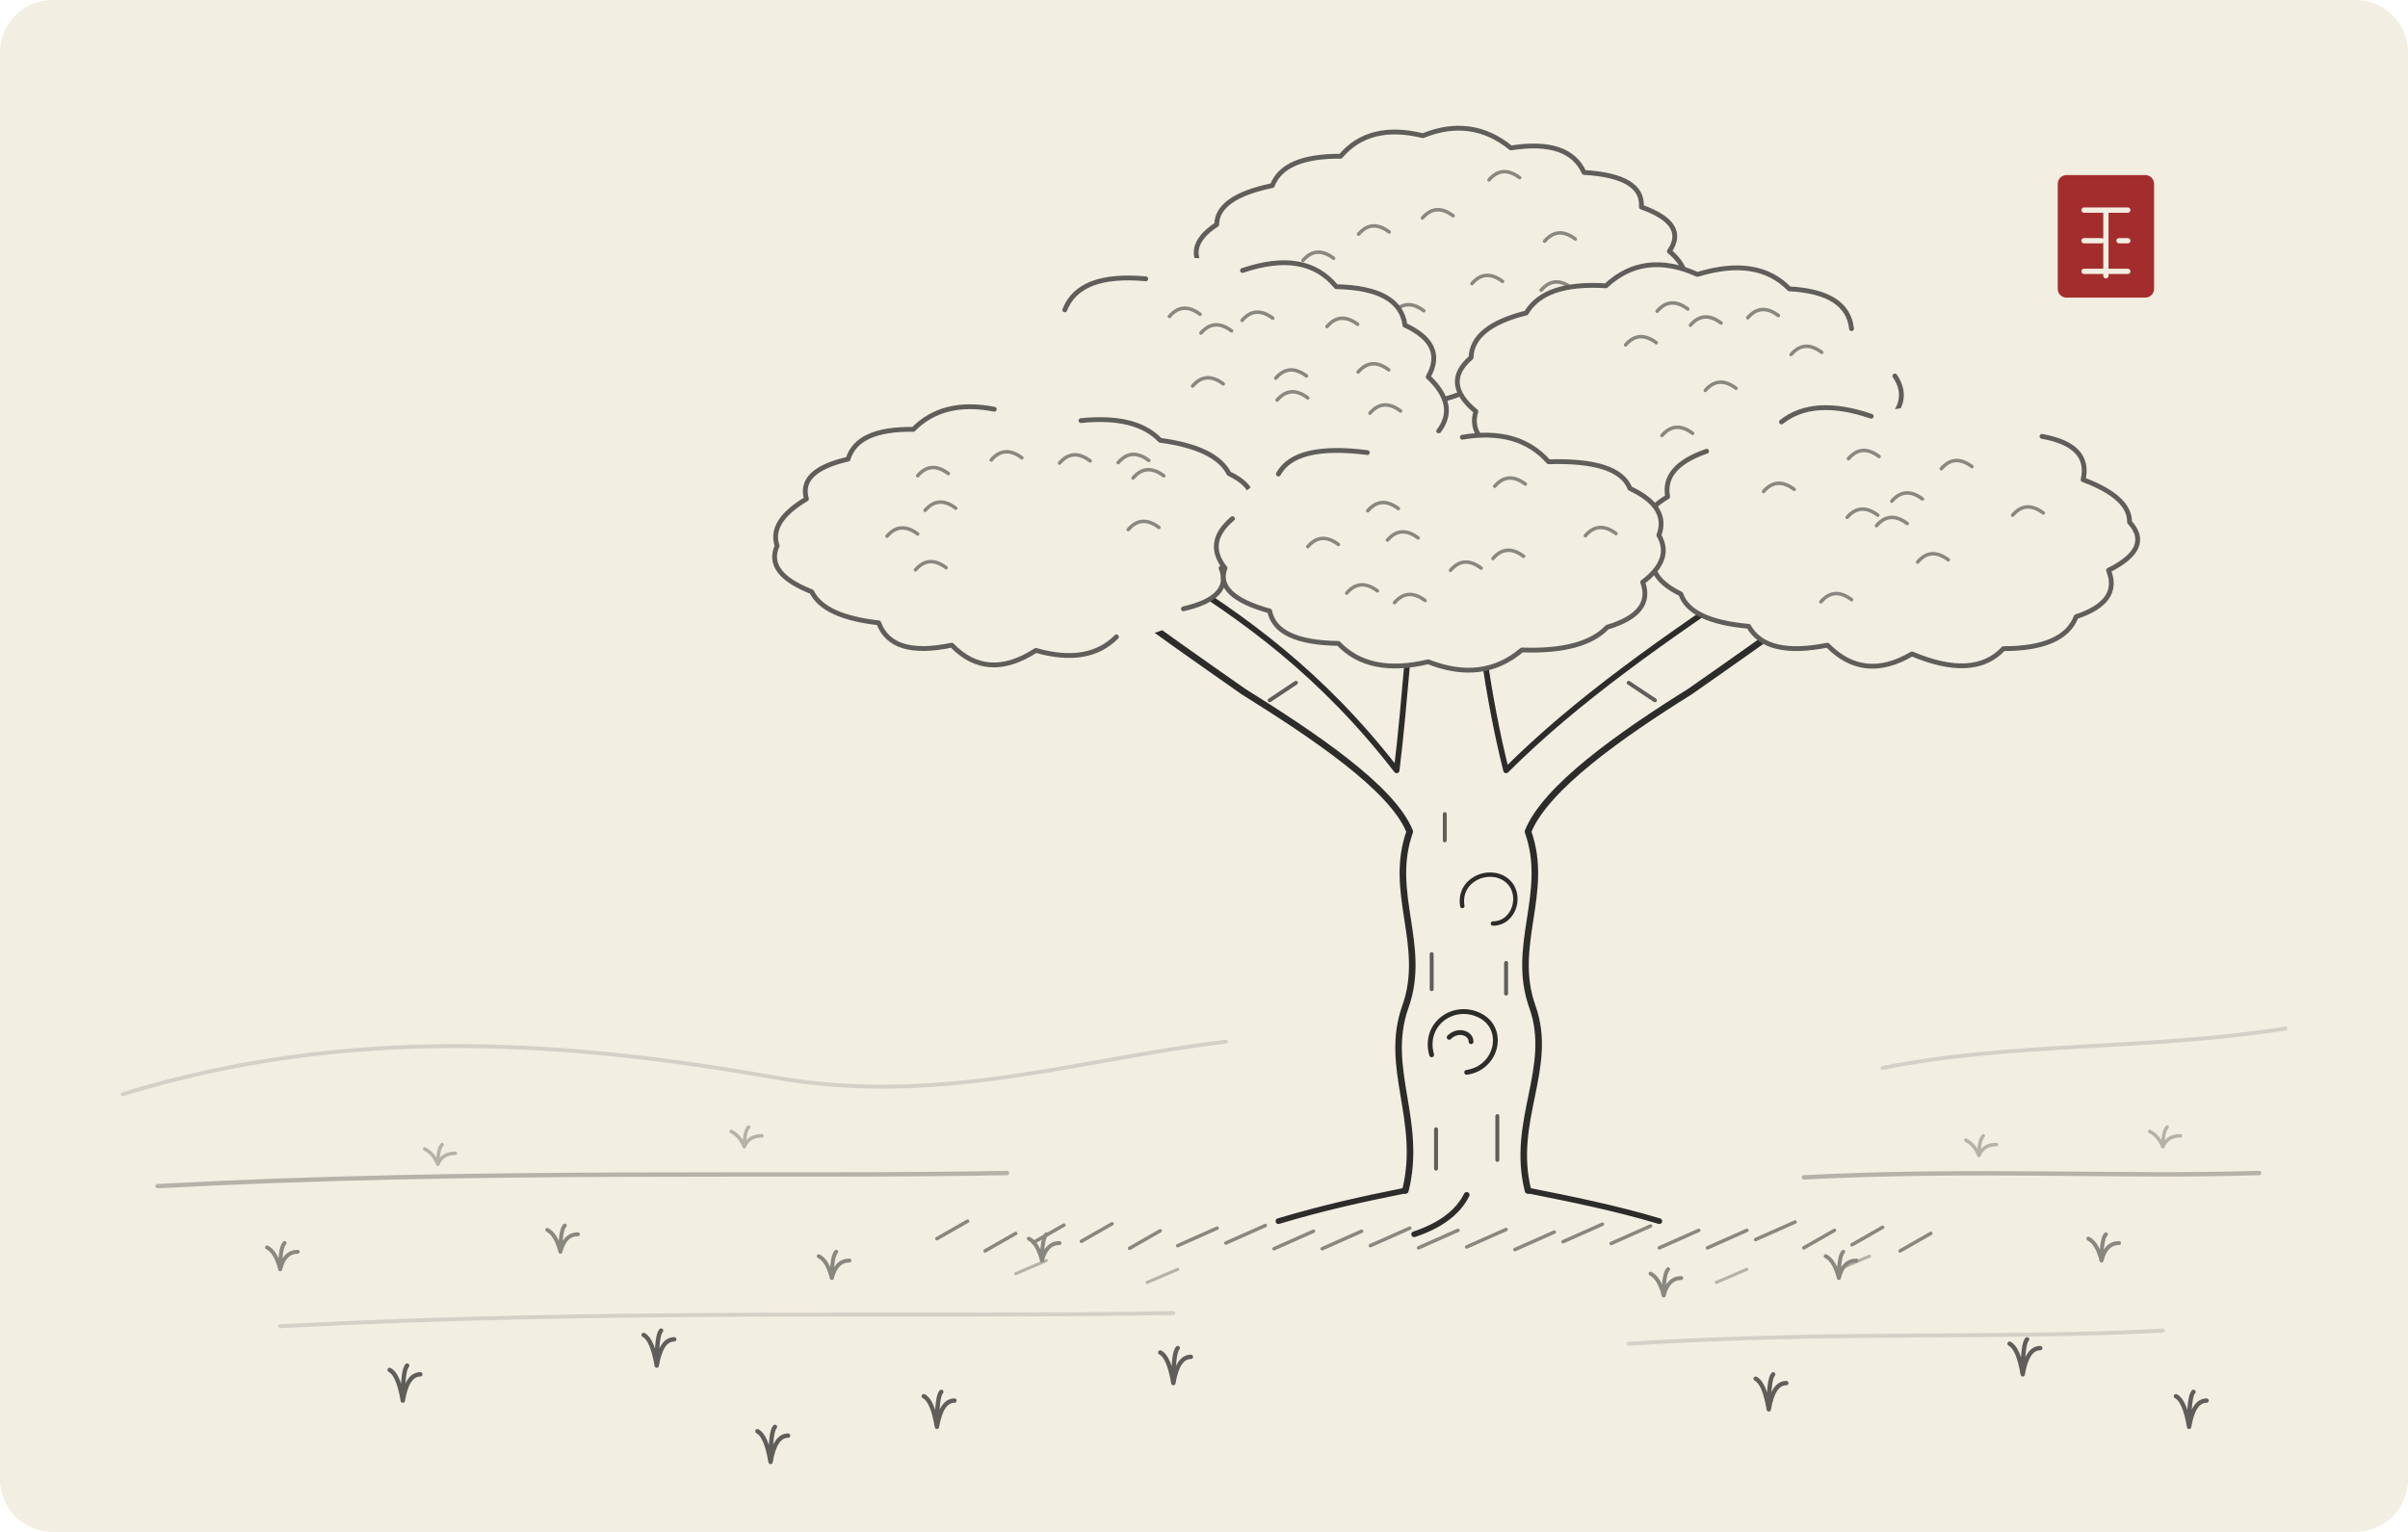
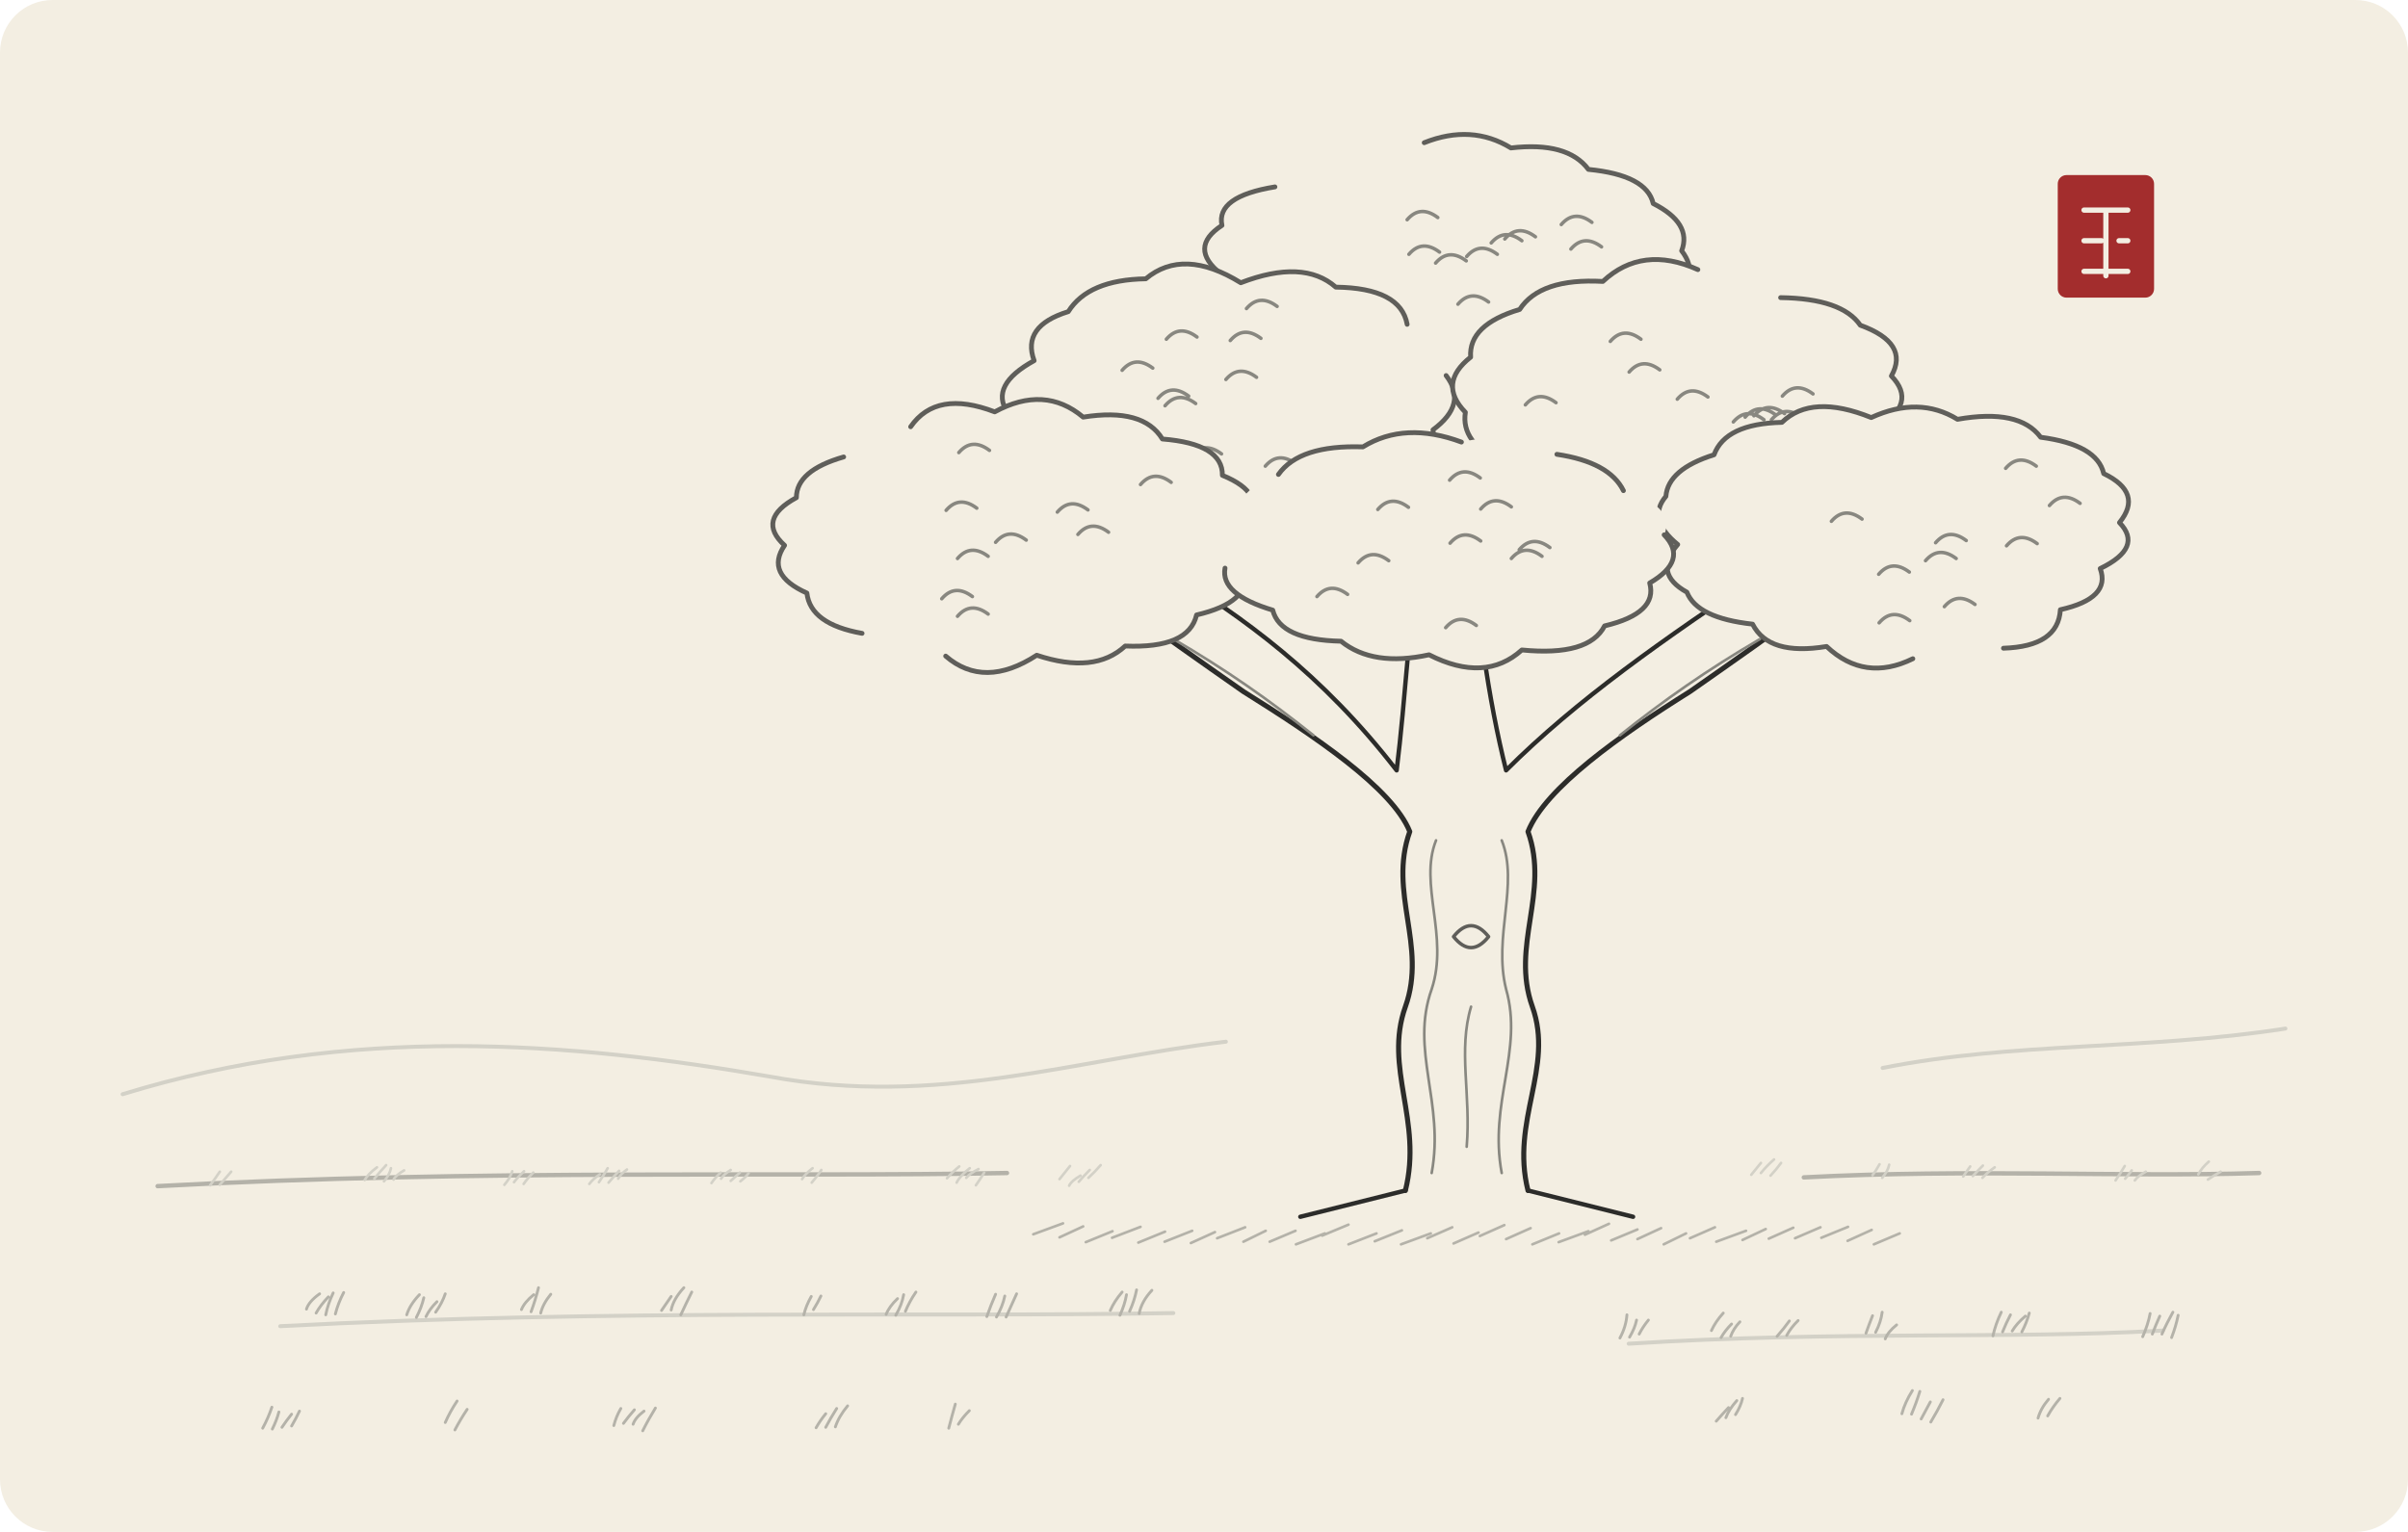
<svg xmlns="http://www.w3.org/2000/svg" width="100%" viewBox="0 0 550 350" role="img">
  <rect x="0" y="0" width="550" height="350" rx="12" fill="#F3EEE2" />
  <path d="M28 250 C80 234 130 238 176 246 C214 253 246 242 280 238" fill="none" stroke="#D3D1C7" stroke-width="0.9" stroke-linecap="round" stroke-linejoin="round" />
  <path d="M430 244 C460 238 490 240 522 235" fill="none" stroke="#D3D1C7" stroke-width="0.9" stroke-linecap="round" stroke-linejoin="round" />
  <path d="M36 271 C110 267 180 269 230 268" fill="none" stroke="#B4B2A9" stroke-width="1" stroke-linecap="round" stroke-linejoin="round" />
  <path d="M412 269 C450 267 485 269 516 268" fill="none" stroke="#B4B2A9" stroke-width="1" stroke-linecap="round" stroke-linejoin="round" />
  <path d="M64 303 C140 299 210 301 268 300 M372 307 C420 304 458 306 494 304" fill="none" stroke="#D3D1C7" stroke-width="0.9" stroke-linecap="round" stroke-linejoin="round" />
-   <path d="M214 283 l7 -4 M225 285.8 l7 -4 M236 283.9 l7 -4 M247 283.6 l7 -4 M258 285.2 l7 -4 M269 284.6 l9 -4 M280 284 l9 -4 M291 285.3 l9 -4 M302 285.3 l9 -4 M313 284.6 l9 -4 M324 285.1 l9 -4 M335 284.9 l9 -4 M346 285.5 l9 -4 M357 283.7 l9 -4 M368 284.1 l9 -4 M379 285.1 l9 -4 M390 285.1 l9 -4 M401 283.2 l9 -4 M412 285.1 l7 -4 M423 284.4 l7 -4 M434 285.8 l7 -4" fill="none" stroke="#888780" stroke-width="0.8" stroke-linecap="round" stroke-linejoin="round" />
-   <path d="M232 291 l7 -3 M262 293 l7 -3 M392 293 l7 -3 M420 290 l7 -3" fill="none" stroke="#B4B2A9" stroke-width="0.7" stroke-linecap="round" stroke-linejoin="round" />
-   <path d="M321 272 C325 256 316 244 321 230 C326 216 317 204 322 190 C318 180 300 168 284 158 C274 151 264 144 256 138" fill="none" stroke="#2C2C2A" stroke-width="1.5" stroke-linecap="round" stroke-linejoin="round" />
-   <path d="M349 272 C345 256 355 244 350 230 C345 216 354 204 349 190 C353 180 370 168 386 158 C396 151 406 144 414 138" fill="none" stroke="#2C2C2A" stroke-width="1.5" stroke-linecap="round" stroke-linejoin="round" />
-   <path d="M266 130 C284 141 302 154 319 176 C321 160 322 140 325 118" fill="none" stroke="#2C2C2A" stroke-width="1.3" stroke-linecap="round" stroke-linejoin="round" />
-   <path d="M336 118 C337 140 340 160 344 176 C360 160 380 146 404 130" fill="none" stroke="#2C2C2A" stroke-width="1.3" stroke-linecap="round" stroke-linejoin="round" />
-   <path d="M321 272 C311 274 302 276 292 279 M349 272 C359 274 369 276 379 279 M335 273 C333 277 329 280 323 282" fill="none" stroke="#2C2C2A" stroke-width="1.3" stroke-linecap="round" stroke-linejoin="round" />
-   <path d="M327 241 c-2 -7 5 -12 11 -9 c6 3 4 12 -3 13 M331 237 c2 -2 5 -1 5 1" fill="none" stroke="#2C2C2A" stroke-width="1.1" stroke-linecap="round" stroke-linejoin="round" />
-   <path d="M334 207 c-1 -6 6 -9 10 -6 c4 3 2 10 -3 10" fill="none" stroke="#2C2C2A" stroke-width="1" stroke-linecap="round" stroke-linejoin="round" />
-   <path d="M328 258 v9 M342 255 v10 M327 218 v8 M344 220 v7 M330 186 v6 M290 160 l6 -4 M378 160 l-6 -4" fill="none" stroke="#5F5E5A" stroke-width="0.9" stroke-linecap="round" stroke-linejoin="round" />
-   <path d="M381.5 68.6 Q382.4 75 368.2 77.1 Q367.2 84.9 354.3 84.8 Q347.1 91.6 335.1 89.3 Q323.4 94.9 314.3 87.4 Q300.8 89.1 296.2 81.9 Q282.8 80.6 283.6 73.2 Q273.6 68.9 275.7 62.7 Q269.8 56.6 277.9 51.3 Q278 45 290.6 42.4 Q293.2 35.6 306.2 35.7 Q312.7 28 325 31 Q336.1 26.5 345.1 33.8 Q358.3 31.7 361.8 39.4 Q375.4 40.2 374.9 47.3 Q385.6 51.1 381.3 57.4 Q388.3 63.4 381.5 68.6 Z" fill="#F3EEE2" />
-   <path d="M381.5 68.6 Q382.4 75 368.2 77.1 M368.2 77.1 Q367.2 84.9 354.3 84.8 M354.3 84.8 Q347.1 91.6 335.1 89.3 M335.1 89.3 Q323.4 94.9 314.3 87.4 M314.3 87.4 Q300.8 89.1 296.2 81.9 M283.6 73.2 Q273.6 68.9 275.7 62.7 M275.7 62.7 Q269.8 56.6 277.9 51.3 M277.9 51.3 Q278 45 290.6 42.4 M290.6 42.4 Q293.2 35.6 306.2 35.7 M306.2 35.7 Q312.7 28 325 31 M325 31 Q336.1 26.5 345.1 33.8 M345.1 33.8 Q358.3 31.7 361.8 39.4 M361.8 39.4 Q375.4 40.2 374.9 47.3 M374.9 47.3 Q385.6 51.1 381.3 57.4 M381.3 57.4 Q388.3 63.4 381.5 68.6" fill="none" stroke="#5F5E5A" stroke-width="1.1" stroke-linecap="round" stroke-linejoin="round" />
-   <path d="M297.6 59.5 q3 -3.5 7 -0.5 M352.8 55.1 q3 -3.5 7 -0.5 M324.9 49.8 q3 -3.5 7 -0.5 M310.3 53.5 q3 -3.5 7 -0.5 M318.2 71.5 q3 -3.5 7 -0.5 M340.1 41.1 q3 -3.5 7 -0.5 M357 72.2 q3 -3.5 7 -0.5 M352 66.3 q3 -3.5 7 -0.5 M336.2 64.8 q3 -3.5 7 -0.5" fill="none" stroke="#888780" stroke-width="0.8" stroke-linecap="round" stroke-linejoin="round" />
-   <path d="M328.6 98.5 Q326.8 104.8 314 107.8 Q309.7 114.9 297.8 115.5 Q288.7 121.1 276.5 115.8 Q263.2 120.2 256.1 113.3 Q243.1 112.3 239.9 105.4 Q231.7 100.8 234.6 93.8 Q225.5 87.3 231.8 81.6 Q231.4 74.2 243.2 70.8 Q246.5 62.3 261.7 63.7 Q270.7 55.3 283.8 61.8 Q298.2 56.9 305.2 65.5 Q319.8 65.8 320.9 74.3 Q330.4 78.7 326.2 86.1 Q333.1 92.6 328.6 98.5 Z" fill="#F3EEE2" />
-   <path d="M314 107.8 Q309.7 114.9 297.8 115.5 M297.8 115.5 Q288.7 121.1 276.5 115.8 M276.5 115.8 Q263.2 120.2 256.1 113.3 M256.1 113.3 Q243.1 112.3 239.9 105.4 M239.9 105.4 Q231.7 100.8 234.6 93.8 M243.2 70.8 Q246.5 62.3 261.7 63.7 M283.8 61.8 Q298.2 56.9 305.2 65.5 M305.2 65.5 Q319.8 65.8 320.9 74.3 M320.9 74.3 Q330.4 78.7 326.2 86.1 M326.2 86.1 Q333.1 92.6 328.6 98.5" fill="none" stroke="#5F5E5A" stroke-width="1.1" stroke-linecap="round" stroke-linejoin="round" />
-   <path d="M272.4 88.2 q3 -3.5 7 -0.5 M283.7 73.2 q3 -3.5 7 -0.5 M274.3 76.1 q3 -3.5 7 -0.5 M291.7 91.4 q3 -3.5 7 -0.5 M291.4 86.4 q3 -3.5 7 -0.5 M267.1 72.3 q3 -3.5 7 -0.5 M312.9 94.4 q3 -3.5 7 -0.5 M303.1 74.6 q3 -3.5 7 -0.5 M310.2 85 q3 -3.5 7 -0.5" fill="none" stroke="#888780" stroke-width="0.8" stroke-linecap="round" stroke-linejoin="round" />
-   <path d="M429.4 97.9 Q429.1 104.6 418.1 107.8 Q416.1 116.9 402 115.8 Q392.8 123.7 380.2 118.2 Q366.6 122.5 360.3 113.1 Q347 112.5 345.6 104.7 Q335 100.7 337.1 94 Q329.2 87.5 336 81.7 Q336.2 74.6 348.6 71.5 Q352.8 64.4 366.8 65.3 Q375.5 57.2 387.7 62.7 Q401.4 58.5 408.7 66 Q422 66.7 422.9 75.1 Q434.9 79 432.8 85.9 Q437 92.1 429.4 97.9 Z" fill="#F3EEE2" />
-   <path d="M429.4 97.9 Q429.1 104.6 418.1 107.8 M418.1 107.8 Q416.1 116.9 402 115.8 M402 115.8 Q392.8 123.7 380.2 118.2 M380.2 118.2 Q366.6 122.5 360.3 113.1 M345.6 104.7 Q335 100.7 337.1 94 M337.1 94 Q329.2 87.5 336 81.7 M336 81.7 Q336.2 74.6 348.6 71.5 M348.6 71.5 Q352.8 64.4 366.8 65.3 M366.8 65.3 Q375.5 57.2 387.7 62.7 M387.7 62.7 Q401.4 58.5 408.7 66 M408.7 66 Q422 66.7 422.9 75.1 M432.8 85.9 Q437 92.1 429.4 97.9" fill="none" stroke="#5F5E5A" stroke-width="1.1" stroke-linecap="round" stroke-linejoin="round" />
-   <path d="M393 106.5 q3 -3.5 7 -0.5 M379.6 99.5 q3 -3.5 7 -0.5 M371.3 78.8 q3 -3.5 7 -0.5 M412.2 98.1 q3 -3.5 7 -0.5 M399.2 72.6 q3 -3.5 7 -0.5 M409.1 81 q3 -3.5 7 -0.5 M389.5 89.2 q3 -3.5 7 -0.5 M386.1 74.3 q3 -3.5 7 -0.5 M378.5 71.1 q3 -3.5 7 -0.5" fill="none" stroke="#888780" stroke-width="0.8" stroke-linecap="round" stroke-linejoin="round" />
-   <path d="M278.9 129.8 Q281.6 136.5 270.3 139.1 Q267.9 145.8 255 145.5 Q248.6 152 236.6 148.6 Q225.5 155.8 217.4 147.4 Q203.6 150.3 200.7 142.3 Q188.2 140.9 185.4 135.2 Q174.7 131 177.5 124.7 Q175.6 119.1 184.2 114 Q182.3 107.5 193.7 104.9 Q195.8 97.9 208.6 98.1 Q215.4 91.2 227.1 93.5 Q238.1 89 246.9 96.1 Q259.5 94.8 265 100.6 Q277.7 102.3 280.7 108.2 Q289.7 112.5 283.3 119.4 Q288.4 125 278.9 129.8 Z" fill="#F3EEE2" />
-   <path d="M278.9 129.8 Q281.6 136.5 270.3 139.1 M255 145.5 Q248.6 152 236.6 148.6 M236.6 148.6 Q225.5 155.8 217.4 147.4 M217.4 147.4 Q203.6 150.3 200.7 142.3 M200.7 142.3 Q188.2 140.9 185.4 135.2 M185.4 135.2 Q174.7 131 177.5 124.7 M177.5 124.7 Q175.6 119.1 184.2 114 M184.2 114 Q182.3 107.5 193.7 104.9 M193.7 104.9 Q195.8 97.9 208.6 98.1 M208.6 98.1 Q215.4 91.2 227.1 93.5 M246.9 96.1 Q259.5 94.8 265 100.6 M265 100.6 Q277.7 102.3 280.7 108.2 M280.7 108.2 Q289.7 112.5 283.3 119.4 M283.3 119.4 Q288.4 125 278.9 129.8" fill="none" stroke="#5F5E5A" stroke-width="1.1" stroke-linecap="round" stroke-linejoin="round" />
-   <path d="M255.4 105.7 q3 -3.5 7 -0.5 M242 105.8 q3 -3.5 7 -0.5 M211.3 116.6 q3 -3.5 7 -0.5 M209.1 130.2 q3 -3.5 7 -0.5 M202.6 122.5 q3 -3.5 7 -0.5 M226.4 105.1 q3 -3.5 7 -0.5 M209.6 108.7 q3 -3.5 7 -0.5 M258.8 109.2 q3 -3.5 7 -0.5 M257.7 121 q3 -3.5 7 -0.5" fill="none" stroke="#888780" stroke-width="0.8" stroke-linecap="round" stroke-linejoin="round" />
-   <path d="M481.6 130.3 Q484.5 137.5 474.2 140.9 Q471.4 148.2 457.6 148.2 Q450.9 155.4 436.7 149.4 Q425.7 155.9 417.4 147.4 Q403.4 150.2 399.4 143.1 Q386 141.9 383.9 135.7 Q374.7 131.2 378.9 124.7 Q372.2 118.6 380.9 113.5 Q379.6 106.6 389.8 103.1 Q392 95.6 406.9 96.4 Q414.2 90.6 427.4 95.1 Q438.1 90.7 446.9 96.1 Q461.1 93.6 466.4 99.7 Q477.6 101.7 475.8 109.6 Q486.5 113.6 486.4 119.3 Q491.8 125.2 481.6 130.3 Z" fill="#F3EEE2" />
-   <path d="M481.6 130.3 Q484.5 137.5 474.2 140.9 M474.2 140.9 Q471.4 148.2 457.6 148.2 M457.6 148.2 Q450.9 155.4 436.7 149.4 M436.7 149.4 Q425.7 155.9 417.4 147.4 M417.4 147.4 Q403.4 150.2 399.4 143.1 M399.4 143.1 Q386 141.9 383.9 135.7 M383.9 135.7 Q374.7 131.2 378.9 124.7 M378.9 124.7 Q372.2 118.6 380.9 113.5 M380.9 113.5 Q379.6 106.6 389.8 103.1 M406.9 96.4 Q414.2 90.6 427.4 95.1 M466.4 99.7 Q477.6 101.7 475.8 109.6 M475.8 109.6 Q486.5 113.6 486.4 119.3 M486.4 119.3 Q491.8 125.2 481.6 130.3" fill="none" stroke="#5F5E5A" stroke-width="1.1" stroke-linecap="round" stroke-linejoin="round" />
-   <path d="M438 128.4 q3 -3.5 7 -0.5 M428.6 120.1 q3 -3.5 7 -0.5 M443.4 107.1 q3 -3.5 7 -0.5 M432.1 114.5 q3 -3.5 7 -0.5 M415.9 137.5 q3 -3.5 7 -0.5 M459.7 117.7 q3 -3.5 7 -0.5 M402.8 112.3 q3 -3.5 7 -0.5 M422.2 104.8 q3 -3.5 7 -0.5 M421.9 118.2 q3 -3.5 7 -0.5" fill="none" stroke="#888780" stroke-width="0.8" stroke-linecap="round" stroke-linejoin="round" />
-   <path d="M375.2 133 Q377.8 140.1 367.1 143.3 Q361.7 149 347.6 148.5 Q338.7 156.1 326.2 151.2 Q312.7 154.4 305.7 147 Q291.4 146.8 290 139.6 Q277.4 136.1 279.8 129.8 Q275.1 123.9 281.5 118.5 Q281.5 111.9 292 108.3 Q295.8 101.3 312.3 103.4 Q321.8 96.7 334 99.9 Q346.8 97.7 353.7 105.5 Q369.7 105 372.3 111.6 Q381.3 115.8 378.9 122.3 Q382.1 127.8 375.2 133 Z" fill="#F3EEE2" />
-   <path d="M375.2 133 Q377.8 140.1 367.1 143.3 M367.1 143.3 Q361.7 149 347.6 148.5 M347.6 148.5 Q338.7 156.1 326.2 151.2 M326.2 151.2 Q312.7 154.4 305.7 147 M305.7 147 Q291.4 146.8 290 139.6 M290 139.6 Q277.4 136.1 279.8 129.8 M279.8 129.8 Q275.1 123.9 281.5 118.5 M292 108.3 Q295.8 101.3 312.3 103.4 M334 99.9 Q346.8 97.7 353.7 105.5 M353.7 105.5 Q369.7 105 372.3 111.6 M372.3 111.6 Q381.3 115.8 378.9 122.3 M378.9 122.3 Q382.1 127.8 375.2 133" fill="none" stroke="#5F5E5A" stroke-width="1.1" stroke-linecap="round" stroke-linejoin="round" />
-   <path d="M316.9 123.4 q3 -3.5 7 -0.5 M318.5 137.7 q3 -3.5 7 -0.5 M331.3 130.3 q3 -3.5 7 -0.5 M341 127.6 q3 -3.5 7 -0.5 M312.4 116.7 q3 -3.5 7 -0.5 M341.4 111.1 q3 -3.5 7 -0.5 M298.7 124.9 q3 -3.5 7 -0.5 M307.6 135.5 q3 -3.5 7 -0.5 M362.1 122.4 q3 -3.5 7 -0.5" fill="none" stroke="#888780" stroke-width="0.8" stroke-linecap="round" stroke-linejoin="round" />
-   <path d="M92 320 q-1 -6 -3 -7 M92 320 q0 -7 1 -8 M92 320 q1 -6 4 -6 M150 312 q-1 -6 -3 -7 M150 312 q0 -7 1 -8 M150 312 q1 -6 4 -6 M214 326 q-1 -6 -3 -7 M214 326 q0 -7 1 -8 M214 326 q1 -6 4 -6 M268 316 q-1 -6 -3 -7 M268 316 q0 -7 1 -8 M268 316 q1 -6 4 -6 M404 322 q-1 -6 -3 -7 M404 322 q0 -7 1 -8 M404 322 q1 -6 4 -6 M462 314 q-1 -6 -3 -7 M462 314 q0 -7 1 -8 M462 314 q1 -6 4 -6 M500 326 q-1 -6 -3 -7 M500 326 q0 -7 1 -8 M500 326 q1 -6 4 -6 M176 334 q-1 -6 -3 -7 M176 334 q0 -7 1 -8 M176 334 q1 -6 4 -6" fill="none" stroke="#5F5E5A" stroke-width="1" stroke-linecap="round" stroke-linejoin="round" />
-   <path d="M64 290 q-1 -4 -3 -5 M64 290 q0 -5 1 -6 M64 290 q1 -4 4 -4 M128 286 q-1 -4 -3 -5 M128 286 q0 -5 1 -6 M128 286 q1 -4 4 -4 M190 292 q-1 -4 -3 -5 M190 292 q0 -5 1 -6 M190 292 q1 -4 4 -4 M238 288 q-1 -4 -3 -5 M238 288 q0 -5 1 -6 M238 288 q1 -4 4 -4 M420 292 q-1 -4 -3 -5 M420 292 q0 -5 1 -6 M420 292 q1 -4 4 -4 M480 288 q-1 -4 -3 -5 M480 288 q0 -5 1 -6 M480 288 q1 -4 4 -4 M380 296 q-1 -4 -3 -5 M380 296 q0 -5 1 -6 M380 296 q1 -4 4 -4" fill="none" stroke="#888780" stroke-width="0.9" stroke-linecap="round" stroke-linejoin="round" />
-   <path d="M100 266 q-1 -2.5 -3 -3.5 M100 266 q0 -3.5 1 -4.5 M100 266 q1 -2.5 4 -2.5 M170 262 q-1 -2.5 -3 -3.5 M170 262 q0 -3.5 1 -4.5 M170 262 q1 -2.5 4 -2.5 M452 264 q-1 -2.5 -3 -3.5 M452 264 q0 -3.5 1 -4.5 M452 264 q1 -2.5 4 -2.5 M494 262 q-1 -2.5 -3 -3.5 M494 262 q0 -3.5 1 -4.5 M494 262 q1 -2.5 4 -2.5" fill="none" stroke="#B4B2A9" stroke-width="0.8" stroke-linecap="round" stroke-linejoin="round" />
+   <path d="M236 282 l6.8 -2.5 M242 282.7 l5.4 -2.5 M248 283.8 l6.1 -2.5 M254 282.8 l6.5 -2.5 M260 283.9 l6.1 -2.5 M266 283.7 l6.3 -2.5 M272 284 l5.5 -2.5 M278 282.9 l6.4 -2.5 M284 283.7 l5.1 -2.5 M290 283.7 l5.9 -2.5 M296 284.3 l6.6 -2.5 M302 282.3 l6 -2.5 M308 284.3 l6.4 -2.5 M314 283.6 l6.2 -2.5 M320 284.3 l6.8 -2.5 M326 282.9 l5.7 -2.5 M332 284.1 l5.7 -2.5 M338 282.4 l5.6 -2.5 M344 283.1 l5.6 -2.5 M350 284.3 l6.1 -2.5 M356 283.8 l6.8 -2.5 M362 282.1 l5.5 -2.5 M368 283.4 l6 -2.5 M374 283.1 l5.4 -2.5 M380 284.3 l5.1 -2.5 M386 282.9 l5.7 -2.5 M392 283.7 l6.8 -2.5 M398 283.3 l5.3 -2.5 M404 283 l5.6 -2.5 M410 282.9 l5.8 -2.5 M416 282.8 l6.1 -2.5 M422 283.5 l5.5 -2.5 M428 284.3 l5.9 -2.5" fill="none" stroke="#B4B2A9" stroke-width="0.6" stroke-linecap="round" stroke-linejoin="round" />
+   <path d="M321 272 C325 256 316 244 321 230 C326 216 317 204 322 190 C318 180 300 168 284 158 C274 151 264 144 256 138" fill="none" stroke="#2C2C2A" stroke-width="1.15" stroke-linecap="round" stroke-linejoin="round" />
+   <path d="M349 272 C345 256 355 244 350 230 C345 216 354 204 349 190 C353 180 370 168 386 158 C396 151 406 144 414 138" fill="none" stroke="#2C2C2A" stroke-width="1.15" stroke-linecap="round" stroke-linejoin="round" />
+   <path d="M266 130 C284 141 302 154 319 176 C321 160 322 140 325 118" fill="none" stroke="#2C2C2A" stroke-width="1" stroke-linecap="round" stroke-linejoin="round" />
+   <path d="M336 118 C337 140 340 160 344 176 C360 160 380 146 404 130" fill="none" stroke="#2C2C2A" stroke-width="1" stroke-linecap="round" stroke-linejoin="round" />
+   <path d="M321 272 C313 274 305 276 297 278 M349 272 C357 274 365 276 373 278" fill="none" stroke="#2C2C2A" stroke-width="1" stroke-linecap="round" stroke-linejoin="round" />
+   <path d="M327 268 C330 252 322 240 327 226 C331 214 324 202 328 192 M343 268 C340 252 348 240 344 226 C341 214 347 202 343 192 M335 262 C336 250 333 240 336 230 M300 168 C290 160 280 153 268 146 M370 168 C380 160 390 153 402 146" fill="none" stroke="#888780" stroke-width="0.6" stroke-linecap="round" stroke-linejoin="round" />
+   <path d="M332 214 q4 -5 8 0 q-4 5 -8 0" fill="none" stroke="#5F5E5A" stroke-width="0.8" stroke-linecap="round" stroke-linejoin="round" />
+   <path d="M381.8 68.6 Q383.4 75.5 370.7 78.2 Q367.8 85.1 354.7 85.2 Q347.3 91.1 334.8 87.9 Q323.7 92.9 314.6 86.8 Q301.5 88.2 296 82 Q282.6 80.6 281.6 73.8 Q272.6 69.4 278.9 62.6 Q271.3 56.6 279.1 51.5 Q277.7 44.9 291.2 42.7 Q293.5 35.6 305.5 35 Q312.6 28.8 325.3 32.6 Q336.1 28.3 345.1 33.8 Q358 32.3 362.8 38.7 Q376.1 40 377.6 46.5 Q386.5 51 384.1 57.3 Q388.7 63.3 381.8 68.6 Z" fill="#F3EEE2" />
+   <path d="M370.7 78.2 Q367.8 85.1 354.7 85.2 M354.7 85.2 Q347.3 91.1 334.8 87.9 M334.8 87.9 Q323.7 92.9 314.6 86.8 M314.6 86.8 Q301.5 88.2 296 82 M281.6 73.8 Q272.6 69.4 278.9 62.6 M278.9 62.6 Q271.3 56.6 279.1 51.5 M279.1 51.5 Q277.7 44.9 291.2 42.7 M325.3 32.6 Q336.1 28.3 345.1 33.8 M345.1 33.8 Q358 32.3 362.8 38.7 M362.8 38.7 Q376.1 40 377.6 46.5 M377.6 46.5 Q386.5 51 384.1 57.3 M384.1 57.3 Q388.7 63.3 381.8 68.6" fill="none" stroke="#5F5E5A" stroke-width="1.1" stroke-linecap="round" stroke-linejoin="round" />
+   <path d="M340.6 55.5 q3 -3.5 7 -0.5 M327.9 60.1 q3 -3.5 7 -0.5 M356.6 51.3 q3 -3.5 7 -0.5 M335 58.6 q3 -3.5 7 -0.5 M343.7 54.6 q3 -3.5 7 -0.5 M358.8 56.9 q3 -3.5 7 -0.5 M321.4 50.2 q3 -3.5 7 -0.5 M333 69.5 q3 -3.5 7 -0.5 M321.8 58.1 q3 -3.5 7 -0.5" fill="none" stroke="#888780" stroke-width="0.8" stroke-linecap="round" stroke-linejoin="round" />
+   <path d="M327.3 98.2 Q328.6 105.8 316 108.8 Q311.4 116 298 115.8 Q289.2 123.7 276.4 116.9 Q264.1 119.5 257.3 112.1 Q243.2 112.2 242.2 104.5 Q230.2 100.6 230.1 94.2 Q226 88 236.2 82.4 Q233.3 74.5 244 71.2 Q248.6 63.9 261.7 63.7 Q270.3 56.5 283.4 64.6 Q297.7 59.1 305.1 65.6 Q319.9 65.8 321.4 74.1 Q332.6 78.5 330.3 85.8 Q335.3 92.3 327.3 98.2 Z" fill="#F3EEE2" />
+   <path d="M327.3 98.2 Q328.6 105.8 316 108.8 M316 108.8 Q311.4 116 298 115.8 M298 115.8 Q289.2 123.7 276.4 116.9 M276.4 116.9 Q264.1 119.5 257.3 112.1 M257.3 112.1 Q243.2 112.2 242.2 104.5 M242.2 104.5 Q230.2 100.6 230.1 94.2 M230.1 94.2 Q226 88 236.2 82.4 M236.2 82.4 Q233.3 74.5 244 71.2 M244 71.2 Q248.6 63.9 261.7 63.7 M261.7 63.7 Q270.3 56.5 283.4 64.6 M283.4 64.6 Q297.7 59.1 305.1 65.6 M305.1 65.6 Q319.9 65.8 321.4 74.1 M330.3 85.8 Q335.3 92.3 327.3 98.2" fill="none" stroke="#5F5E5A" stroke-width="1.1" stroke-linecap="round" stroke-linejoin="round" />
+   <path d="M284.7 70.5 q3 -3.5 7 -0.5 M264.5 91 q3 -3.5 7 -0.5 M266.1 92.7 q3 -3.5 7 -0.5 M266.4 77.5 q3 -3.5 7 -0.5 M256.3 84.6 q3 -3.5 7 -0.5 M281 77.8 q3 -3.5 7 -0.5 M280 86.7 q3 -3.5 7 -0.5 M272 104.2 q3 -3.5 7 -0.5 M289 106.5 q3 -3.5 7 -0.5" fill="none" stroke="#888780" stroke-width="0.8" stroke-linecap="round" stroke-linejoin="round" />
+   <path d="M428.7 97.8 Q430.7 105.2 418 107.8 Q414.1 115.2 401.8 115.6 Q392.5 121.3 380.4 116.7 Q368.4 118.9 361.2 112.2 Q345.4 112.9 343 105.7 Q333.6 101.1 334.7 94.2 Q328.3 87.6 335.9 81.6 Q335.4 74.2 347.1 70.7 Q351.8 63.5 366.1 64.3 Q375.1 55.9 387.8 61.6 Q400.1 59.2 406.7 68 Q420.7 68.2 424.9 74.3 Q436.2 78.4 432 85.9 Q438.1 92.2 428.7 97.8 Z" fill="#F3EEE2" />
+   <path d="M380.4 116.7 Q368.4 118.9 361.2 112.2 M361.2 112.2 Q345.4 112.9 343 105.7 M343 105.7 Q333.6 101.1 334.7 94.2 M334.7 94.2 Q328.3 87.6 335.9 81.6 M335.9 81.6 Q335.4 74.2 347.1 70.7 M347.1 70.7 Q351.8 63.5 366.1 64.3 M366.1 64.3 Q375.1 55.9 387.8 61.6 M406.7 68 Q420.7 68.2 424.9 74.3 M424.9 74.3 Q436.2 78.4 432 85.9 M432 85.9 Q438.1 92.2 428.7 97.8" fill="none" stroke="#5F5E5A" stroke-width="1.1" stroke-linecap="round" stroke-linejoin="round" />
+   <path d="M395.9 96.4 q3 -3.5 7 -0.5 M372.1 85 q3 -3.5 7 -0.5 M400.6 95 q3 -3.5 7 -0.5 M367.8 78 q3 -3.5 7 -0.5 M348.4 92.5 q3 -3.5 7 -0.5 M404.6 95.9 q3 -3.5 7 -0.5 M383.1 91.2 q3 -3.5 7 -0.5 M407.1 90.5 q3 -3.5 7 -0.5 M398.6 95.3 q3 -3.5 7 -0.5" fill="none" stroke="#888780" stroke-width="0.8" stroke-linecap="round" stroke-linejoin="round" />
+   <path d="M284.2 130.7 Q285.7 137.6 273.3 140.5 Q271.5 148.2 257 147.6 Q250 154.1 236.8 149.7 Q224.8 157.5 216 149.9 Q202.2 151.6 196.9 144.7 Q185.1 142.6 184.3 135.5 Q174.7 131.2 179.2 124.6 Q172.7 118.7 181.9 113.7 Q181.9 107.5 192.7 104.4 Q194.2 96.9 208 97.5 Q213.9 89 227.2 94.1 Q238.6 87.9 247.4 95.3 Q261.1 93.1 265.5 100.3 Q279.3 101.4 279.2 108.6 Q289.5 112.8 284.8 119.4 Q291.6 125.4 284.2 130.7 Z" fill="#F3EEE2" />
+   <path d="M284.2 130.7 Q285.7 137.6 273.3 140.5 M273.3 140.5 Q271.5 148.2 257 147.6 M257 147.6 Q250 154.1 236.8 149.7 M236.8 149.7 Q224.8 157.5 216 149.9 M196.9 144.7 Q185.1 142.6 184.3 135.5 M184.3 135.5 Q174.7 131.2 179.2 124.6 M179.2 124.6 Q172.7 118.7 181.9 113.7 M181.9 113.7 Q181.9 107.5 192.7 104.4 M208 97.5 Q213.9 89 227.2 94.1 M227.2 94.1 Q238.6 87.9 247.4 95.3 M247.4 95.3 Q261.1 93.1 265.5 100.3 M265.5 100.3 Q279.3 101.4 279.2 108.6 M279.2 108.6 Q289.5 112.8 284.8 119.4 M284.8 119.4 Q291.6 125.4 284.2 130.7" fill="none" stroke="#5F5E5A" stroke-width="1.1" stroke-linecap="round" stroke-linejoin="round" />
+   <path d="M218.7 127.6 q3 -3.5 7 -0.5 M216.1 116.6 q3 -3.5 7 -0.5 M260.5 110.7 q3 -3.5 7 -0.5 M215.1 136.8 q3 -3.5 7 -0.5 M241.5 117 q3 -3.5 7 -0.5 M218.7 140.8 q3 -3.5 7 -0.5 M246.2 122.1 q3 -3.5 7 -0.5 M227.4 123.9 q3 -3.5 7 -0.5 M219 103.4 q3 -3.5 7 -0.5" fill="none" stroke="#888780" stroke-width="0.8" stroke-linecap="round" stroke-linejoin="round" />
+   <path d="M479.7 129.9 Q482.2 136.7 470.6 139.3 Q470.1 147.7 457.6 148.1 Q449.8 154 436.9 150.5 Q425.9 155.9 417.2 147.7 Q404 149.9 400.3 142.6 Q387.6 141.2 385.3 135.3 Q377.5 131 383.2 124.4 Q376.1 118.6 380.5 113.4 Q381 107.2 391.5 103.9 Q394.1 96.8 407 96.5 Q413.8 89.9 427.4 95.4 Q438.3 90.4 447.1 95.8 Q461.2 93.3 466.1 99.9 Q479 101.6 480.5 108.2 Q489.6 112.6 484.1 119.4 Q489.6 125.1 479.7 129.9 Z" fill="#F3EEE2" />
+   <path d="M479.7 129.9 Q482.2 136.7 470.6 139.3 M470.6 139.3 Q470.1 147.7 457.6 148.1 M436.9 150.5 Q425.9 155.9 417.2 147.7 M417.2 147.7 Q404 149.9 400.3 142.6 M400.3 142.6 Q387.6 141.2 385.3 135.3 M385.3 135.3 Q377.5 131 383.2 124.4 M383.2 124.4 Q376.1 118.6 380.5 113.4 M380.5 113.4 Q381 107.2 391.5 103.9 M391.5 103.9 Q394.1 96.8 407 96.5 M407 96.5 Q413.8 89.9 427.4 95.4 M427.4 95.4 Q438.3 90.4 447.1 95.8 M447.1 95.8 Q461.2 93.3 466.1 99.9 M466.1 99.9 Q479 101.6 480.5 108.2 M480.5 108.2 Q489.6 112.6 484.1 119.4 M484.1 119.4 Q489.6 125.1 479.7 129.9" fill="none" stroke="#5F5E5A" stroke-width="1.1" stroke-linecap="round" stroke-linejoin="round" />
+   <path d="M444.1 138.6 q3 -3.5 7 -0.5 M439.8 128.1 q3 -3.5 7 -0.5 M468.1 115.5 q3 -3.5 7 -0.5 M442.1 124 q3 -3.5 7 -0.5 M429.2 142.3 q3 -3.5 7 -0.5 M458.1 107 q3 -3.5 7 -0.5 M429.1 131.2 q3 -3.5 7 -0.5 M458.3 124.7 q3 -3.5 7 -0.5 M418.3 119.1 q3 -3.5 7 -0.5" fill="none" stroke="#888780" stroke-width="0.8" stroke-linecap="round" stroke-linejoin="round" />
+   <path d="M376.8 133.2 Q378.7 140.1 366.5 143 Q362.9 150 347.6 148.5 Q339.2 156.1 326.4 149.6 Q313.6 152.4 306.3 146.5 Q292.4 146.2 290.7 139.4 Q278.7 135.8 279.8 129.8 Q274.6 124 282.4 118.6 Q282.2 112 292 108.4 Q296.8 101.6 311.3 102.1 Q320.9 96.2 333.8 101 Q347.6 97.9 355.6 103.8 Q367.6 105.6 370.8 112.1 Q382.9 115.7 380.1 122.2 Q385.7 128 376.8 133.2 Z" fill="#F3EEE2" />
+   <path d="M376.8 133.2 Q378.7 140.1 366.5 143 M366.5 143 Q362.9 150 347.6 148.5 M347.6 148.5 Q339.2 156.1 326.4 149.6 M326.4 149.6 Q313.6 152.4 306.3 146.5 M306.3 146.5 Q292.4 146.2 290.7 139.4 M290.7 139.4 Q278.7 135.8 279.8 129.8 M292 108.4 Q296.8 101.6 311.3 102.1 M311.3 102.1 Q320.9 96.2 333.8 101 M355.6 103.8 Q367.6 105.6 370.8 112.1 M380.1 122.2 Q385.7 128 376.8 133.2" fill="none" stroke="#5F5E5A" stroke-width="1.1" stroke-linecap="round" stroke-linejoin="round" />
+   <path d="M300.8 136.3 q3 -3.5 7 -0.5 M331.2 124.1 q3 -3.5 7 -0.5 M347 125.6 q3 -3.5 7 -0.5 M314.7 116.4 q3 -3.5 7 -0.5 M345.2 127.6 q3 -3.5 7 -0.5 M331.1 109.7 q3 -3.5 7 -0.5 M330.2 143.4 q3 -3.5 7 -0.5 M338.2 116.3 q3 -3.5 7 -0.5 M310.2 128.6 q3 -3.5 7 -0.5" fill="none" stroke="#888780" stroke-width="0.8" stroke-linecap="round" stroke-linejoin="round" />
+   <path d="M48 270.8 q1.2 -1.6 2.2 -3.1 M50.2 270.7 q1.3 -1.5 2.6 -3 M83.3 269.6 q0.8 -1.4 2.8 -2.9 M85.5 269.3 q1.2 -1.5 2.7 -3.1 M87.7 269.9 q1.3 -1.5 1.6 -3 M89.9 269.5 q0.5 -1 2.4 -2.1 M115.2 270.7 q1.3 -1.5 1.8 -3.1 M117.4 270.1 q0.9 -1.2 2.3 -2.5 M119.6 270.5 q0.9 -1.3 2.2 -2.6 M134.6 270.5 q0.8 -1.1 2.4 -2.2 M136.8 270.1 q1.1 -1.6 2 -3.2 M139 270.2 q1.1 -1.3 2.4 -2.7 M141.2 269.3 q0.6 -1.1 2 -2.1 M162.5 270.3 q0.8 -1.2 2.1 -2.4 M164.7 269.3 q0.6 -1 2.2 -2 M166.9 269.8 q1.1 -1 2.1 -1.9 M169.1 269.9 q1.3 -1 1.9 -1.9 M183.2 269.4 q0.7 -1.2 2.4 -2.5 M185.4 270.2 q1.3 -1.5 2.2 -2.9 M216.3 269.2 q1.2 -1.4 2.8 -2.7 M218.5 270.2 q0.8 -1.6 3 -3.3 M220.7 269.1 q0.8 -1 2.8 -2 M222.9 270.8 q1 -1.4 1.9 -2.9 M242 269.4 q1.2 -1.5 2.4 -3 M244.2 270.9 q0.5 -1.1 2.6 -2.3 M246.4 270 q1.2 -1.4 2.5 -2.7 M248.6 269.1 q1.5 -1.4 2.8 -2.9" fill="none" stroke="#D3D1C7" stroke-width="0.6" stroke-linecap="round" stroke-linejoin="round" />
+   <path d="M400 268.4 q1.1 -1.4 2.2 -2.7 M402.2 268 q1.2 -1.5 3 -3.1 M404.4 268.6 q1.4 -1.5 2.4 -2.9 M427.7 268.5 q0.9 -1.2 1.6 -2.5 M429.9 269.1 q1.3 -1.5 1.6 -3 M448.4 268.8 q0.8 -1.1 1.6 -2.3 M450.6 268.7 q1.1 -1.2 2.3 -2.4 M452.8 269.1 q1.1 -1.2 2.8 -2.4 M483.2 269.7 q1.1 -1.6 2.1 -3.3 M485.4 269.3 q0.8 -0.9 1.5 -1.9 M487.6 269.7 q0.7 -1 2.5 -2 M502.1 268.3 q0.8 -1.5 2.4 -2.9 M504.3 269.5 q1.3 -0.9 2.9 -1.8" fill="none" stroke="#D3D1C7" stroke-width="0.6" stroke-linecap="round" stroke-linejoin="round" />
+   <path d="M70 299.1 q0.5 -1.7 3 -3.5 M72.2 300 q1 -1.8 2.8 -3.7 M74.4 300.4 q0.5 -2.5 1.7 -5 M76.6 300.2 q0.6 -2.4 1.9 -4.9 M92.9 300.4 q0.7 -2.3 2.9 -4.6 M95.1 301 q1.2 -2.3 1.7 -4.5 M97.3 300.8 q0.8 -1.7 2.5 -3.4 M99.5 299.8 q1.5 -2.1 2.2 -4.2 M119.1 299.2 q0.7 -1.7 2.8 -3.4 M121.3 299.7 q1 -2.7 1.7 -5.5 M123.5 300 q0.5 -2.1 2.3 -4.3 M151.1 299.4 q1.1 -1.6 2.2 -3.2 M153.3 299.3 q0.5 -2.5 2.9 -5.1 M155.5 300.4 q1.2 -2.6 2.5 -5.2 M183.6 300.4 q0.5 -2.1 1.7 -4.2 M185.8 299.2 q1 -1.6 1.7 -3.1 M202.4 300.3 q0.7 -1.8 2.6 -3.6 M204.6 300.5 q1.4 -2.4 1.8 -4.7 M206.8 299.6 q0.9 -2.2 2.4 -4.4 M225.4 300.8 q0.9 -2.6 2 -5.1 M227.6 300.9 q1.4 -2.4 1.9 -4.8 M229.8 300.9 q1.2 -2.7 2.4 -5.3 M253.6 299.4 q0.9 -2.1 2.7 -4.2 M255.8 300.5 q1.1 -2.4 1.5 -4.7 M258 299.6 q1.1 -2.4 1.6 -4.9 M260.2 300.1 q0.5 -2.7 2.9 -5.3" fill="none" stroke="#B4B2A9" stroke-width="0.65" stroke-linecap="round" stroke-linejoin="round" />
+   <path d="M370 305.7 q1.4 -2.6 1.6 -5.3 M372.2 305.5 q1.2 -2 1.6 -3.9 M374.4 304.8 q0.8 -1.6 2.1 -3.2 M390.9 304 q0.9 -2 2.7 -4 M393.1 305.6 q0.9 -1.6 2.4 -3.1 M395.3 305.3 q0.6 -1.7 2.1 -3.3 M405.9 305.3 q1.5 -1.7 2.8 -3.5 M408.1 305.1 q0.9 -1.7 2.6 -3.4 M426.2 304.6 q0.7 -2 1.5 -4 M428.4 304.4 q1.2 -2.3 1.5 -4.6 M430.6 305.9 q0.6 -1.6 2.6 -3.2 M455.2 305.2 q0.6 -2.7 1.9 -5.4 M457.4 304.3 q0.8 -2 1.8 -3.9 M459.6 304.1 q1 -1.7 3 -3.4 M461.8 304.3 q1.1 -2.1 1.7 -4.3 M489.4 305.4 q1.2 -2.7 1.7 -5.3 M491.6 304.8 q0.8 -2.1 1.7 -4.1 M493.8 304.8 q1.1 -2.5 2.5 -5 M496 305.6 q1 -2.6 1.5 -5.1" fill="none" stroke="#B4B2A9" stroke-width="0.65" stroke-linecap="round" stroke-linejoin="round" />
+   <path d="M60 326.3 q1.3 -2.4 2.1 -4.8 M62.2 326.5 q1 -2 1.5 -3.9 M64.4 326.1 q1 -1.5 2.2 -3 M66.6 325.8 q1 -1.7 1.8 -3.4 M101.7 325 q1.1 -2.5 2.7 -4.9 M103.9 326.7 q1.2 -2.3 2.8 -4.7 M140.2 325.7 q0.5 -2 1.6 -3.9 M142.4 325.2 q1.1 -1.5 2.5 -3.1 M144.6 325.4 q0.5 -1.5 2.5 -3 M146.8 326.9 q1.3 -2.6 2.9 -5.2 M186.4 326.2 q0.9 -1.6 2.2 -3.2 M188.6 326.1 q1.1 -2.1 2.5 -4.3 M190.8 326 q0.8 -2.4 2.8 -4.8 M216.7 326.3 q0.7 -2.7 1.5 -5.5 M218.9 325.4 q0.9 -1.5 2.5 -3.1" fill="none" stroke="#B4B2A9" stroke-width="0.65" stroke-linecap="round" stroke-linejoin="round" />
+   <path d="M392 324.7 q1.3 -1.5 2.8 -3.1 M394.2 323.9 q0.7 -1.9 2.5 -3.9 M396.4 323.2 q1.2 -1.9 1.6 -3.7 M434.4 323 q0.7 -2.6 2.4 -5.3 M436.6 323.1 q1.1 -2.6 1.9 -5.2 M438.8 324.2 q1 -1.9 2.1 -3.9 M441 324.9 q1.5 -2.5 2.8 -5.1 M465.5 324 q0.6 -2.2 2.4 -4.3 M467.7 323.5 q1.1 -2 2.8 -4" fill="none" stroke="#B4B2A9" stroke-width="0.65" stroke-linecap="round" stroke-linejoin="round" />
  <rect x="470" y="40" width="22" height="28" rx="2" fill="#A32D2D" />
  <path d="M476 48 h10 M481 48 v15 M476 55 h4 M484 55 h2 M476 62 h10" fill="none" stroke="#F3EEE2" stroke-width="1.2" stroke-linecap="round" stroke-linejoin="round" />
</svg>
